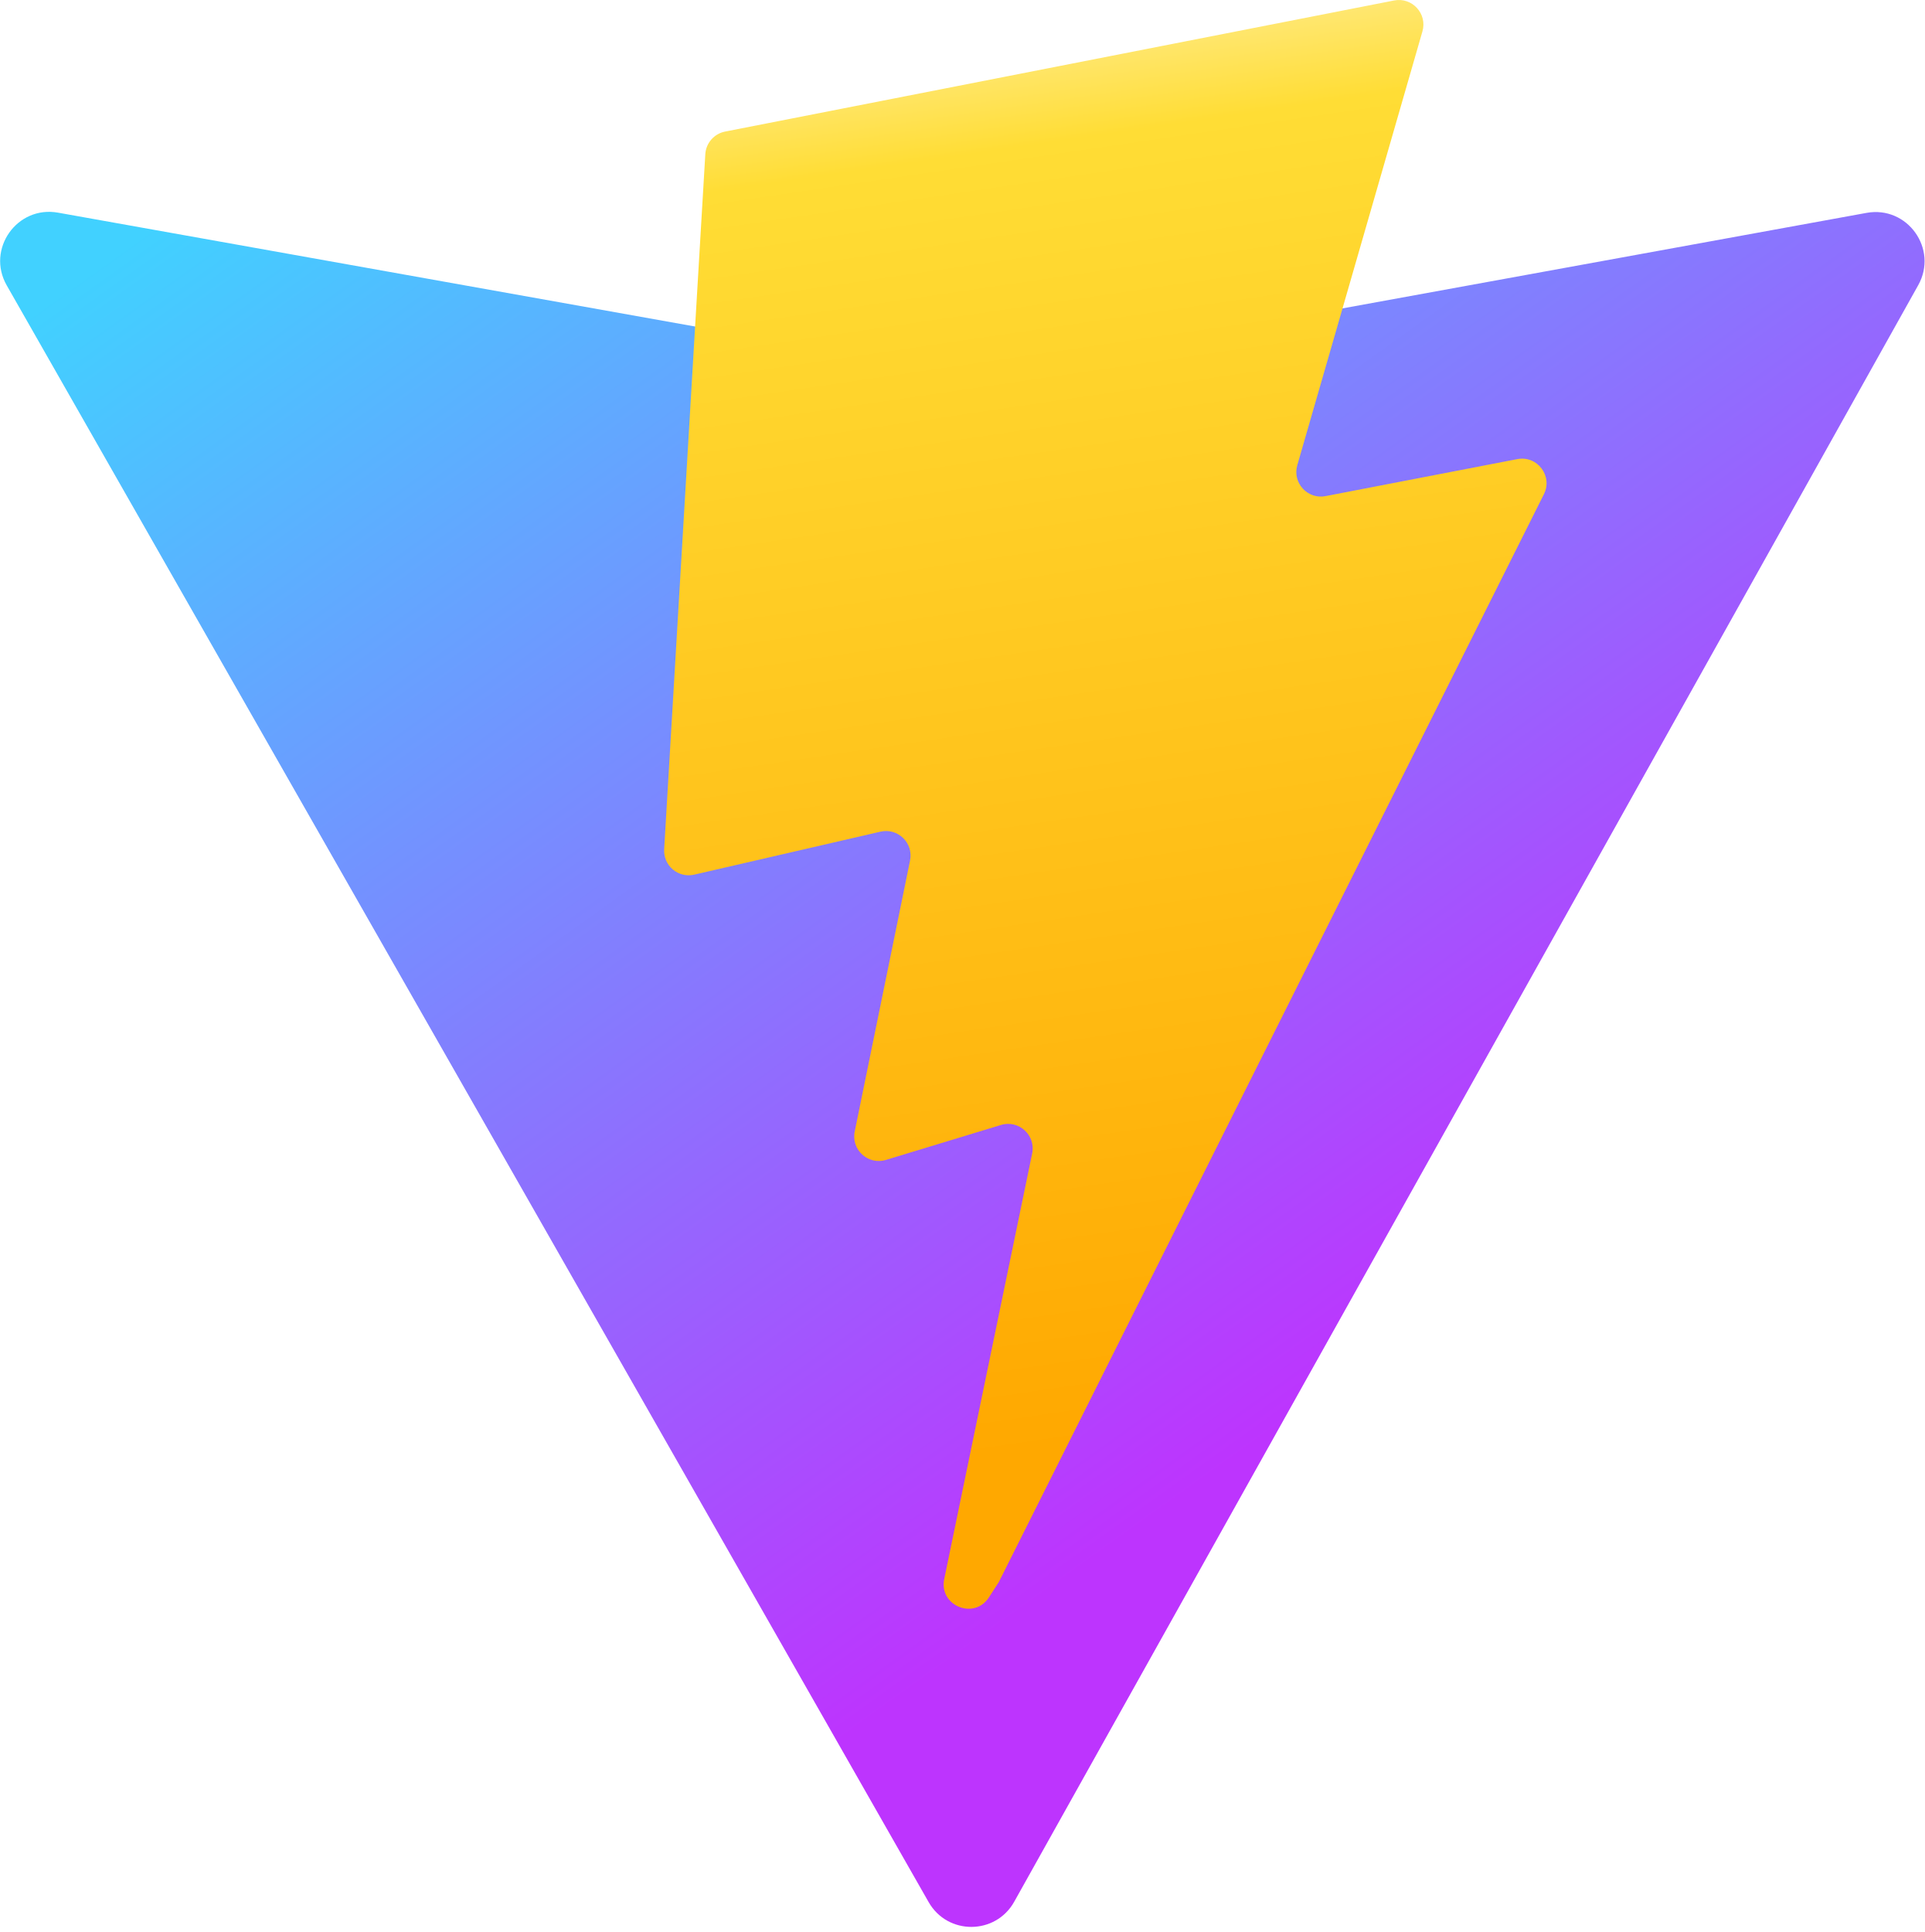
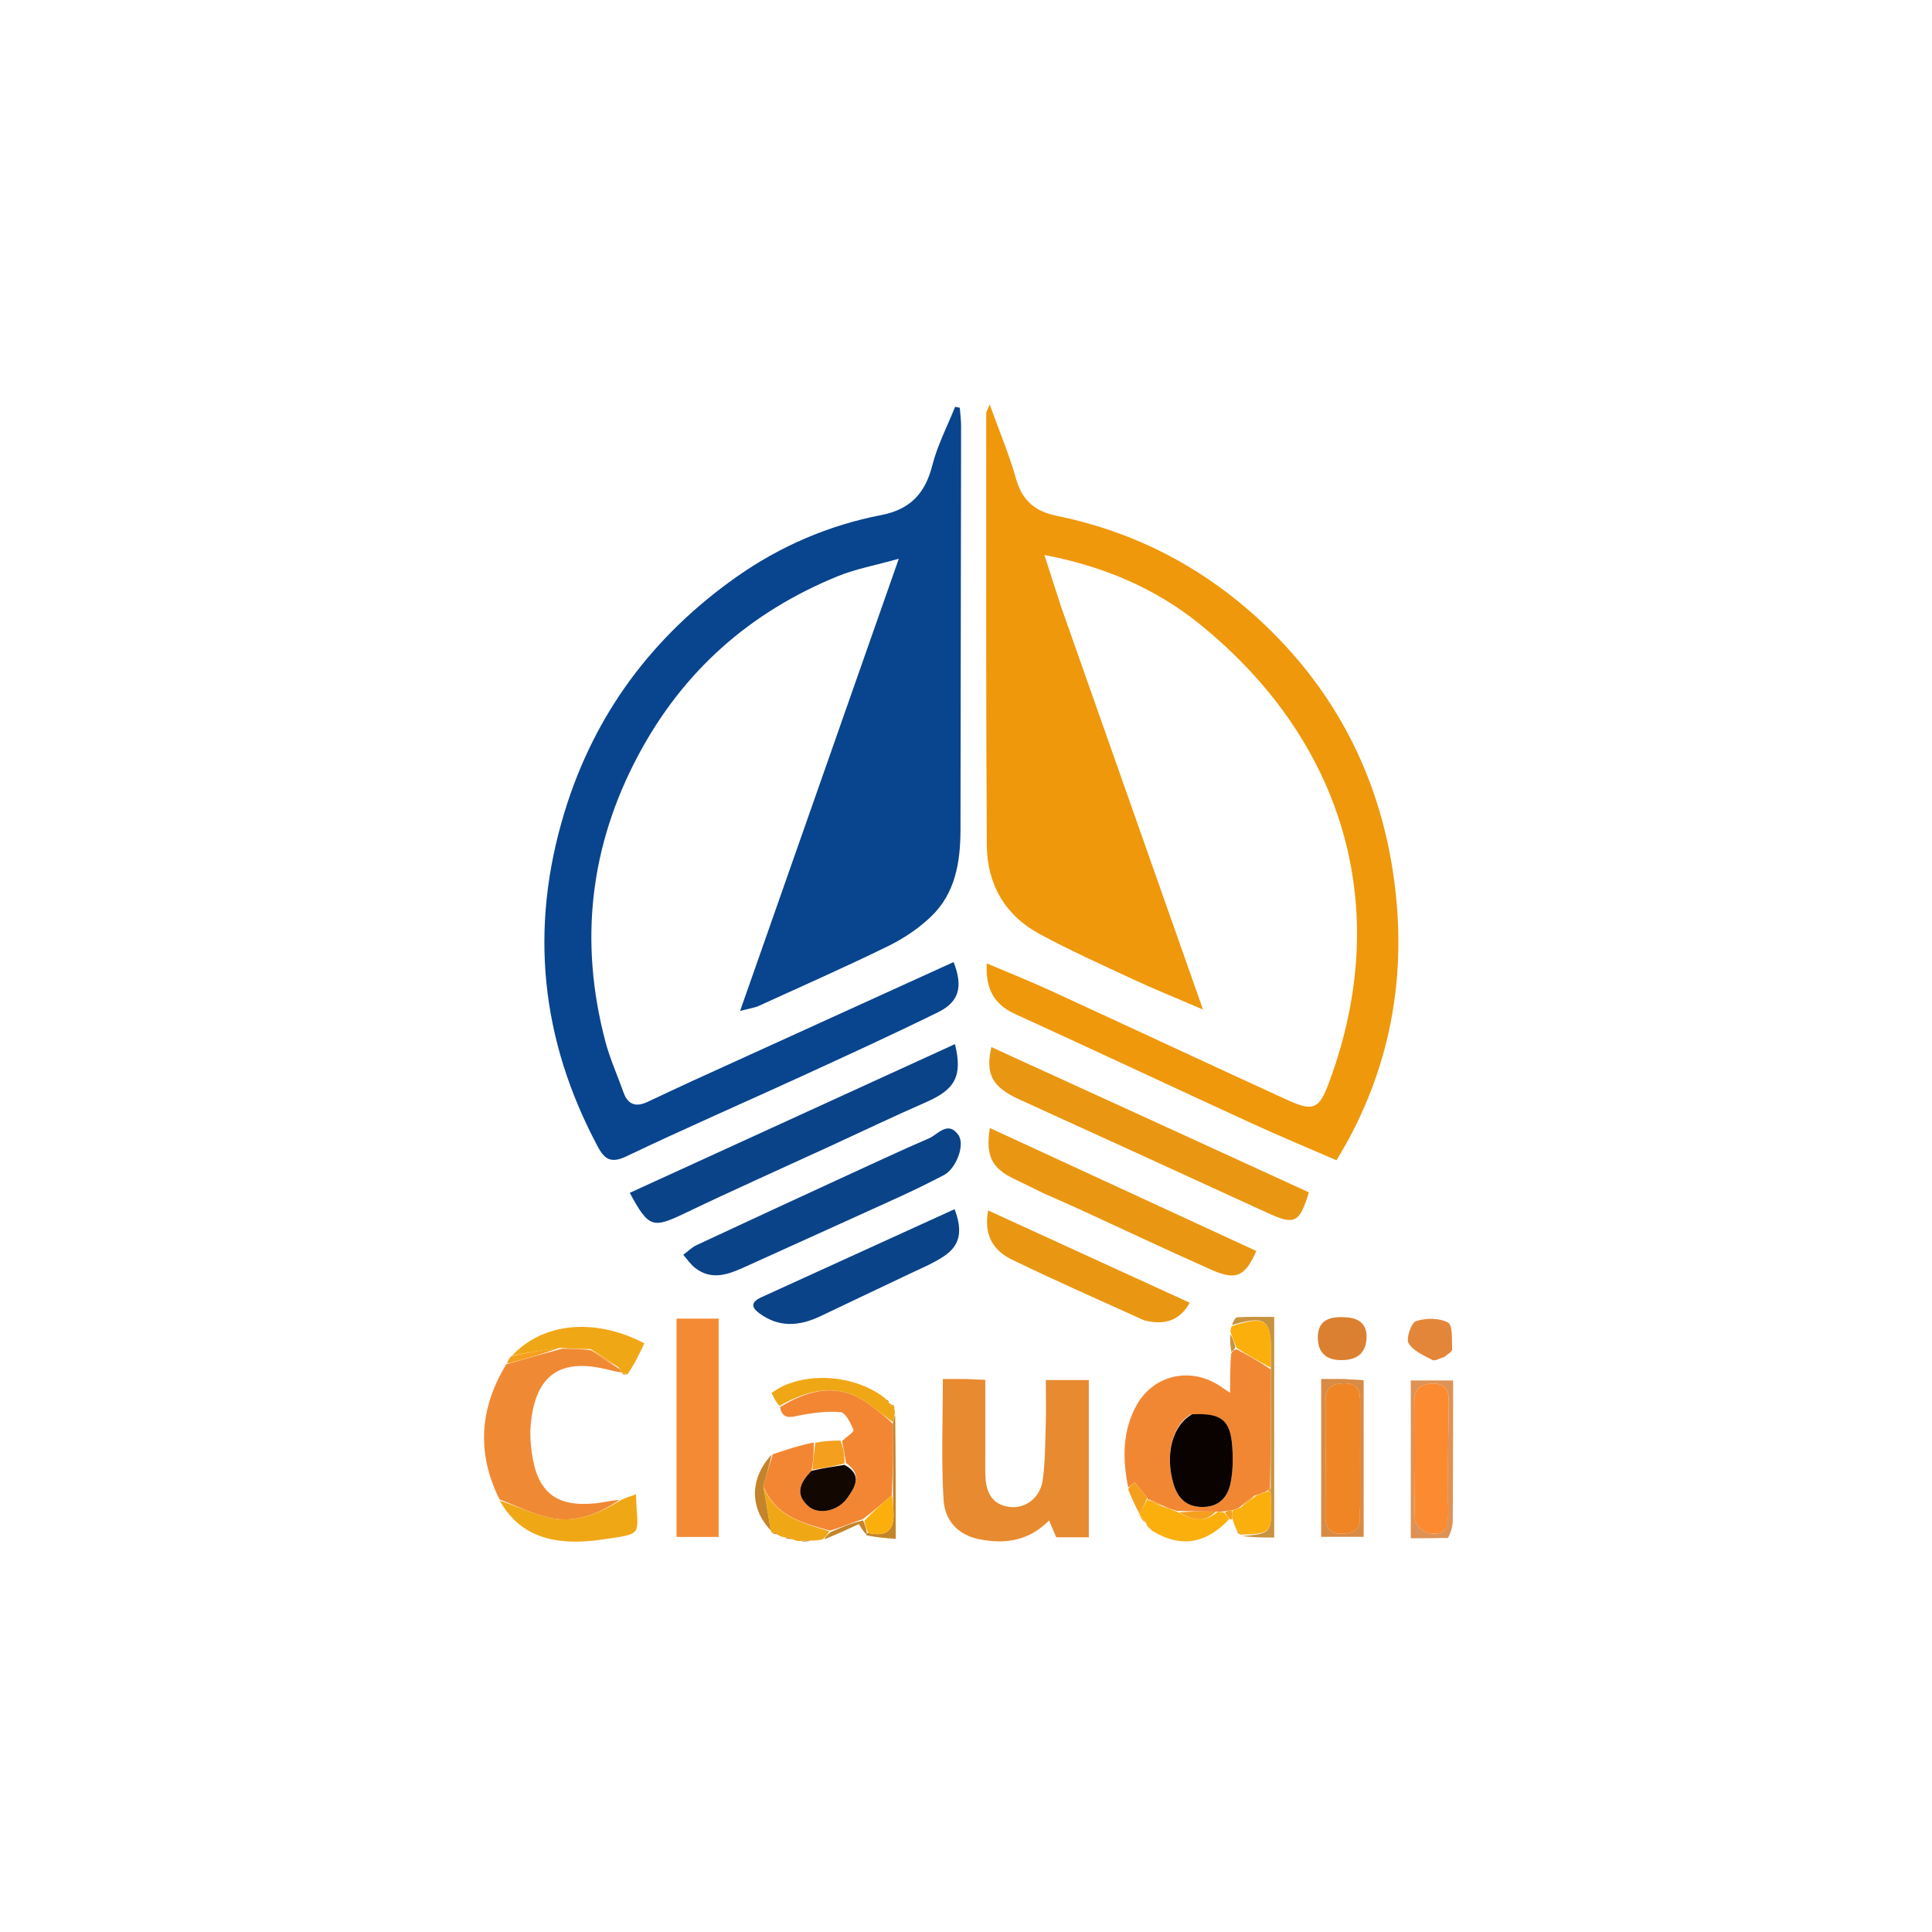
- <svg xmlns="http://www.w3.org/2000/svg" aria-hidden="true" role="img" class="iconify iconify--logos" width="31.88" height="32" preserveAspectRatio="xMidYMid meet" viewBox="0 0 256 257">
-   <defs>
-     <linearGradient id="IconifyId1813088fe1fbc01fb466" x1="-.828%" x2="57.636%" y1="7.652%" y2="78.411%">
-       <stop offset="0%" stop-color="#41D1FF" />
-       <stop offset="100%" stop-color="#BD34FE" />
-     </linearGradient>
-     <linearGradient id="IconifyId1813088fe1fbc01fb467" x1="43.376%" x2="50.316%" y1="2.242%" y2="89.03%">
-       <stop offset="0%" stop-color="#FFEA83" />
-       <stop offset="8.333%" stop-color="#FFDD35" />
-       <stop offset="100%" stop-color="#FFA800" />
-     </linearGradient>
-   </defs>
-   <path fill="url(#IconifyId1813088fe1fbc01fb466)" d="M255.153 37.938L134.897 252.976c-2.483 4.44-8.862 4.466-11.382.048L.875 37.958c-2.746-4.814 1.371-10.646 6.827-9.67l120.385 21.517a6.537 6.537 0 0 0 2.322-.004l117.867-21.483c5.438-.991 9.574 4.796 6.877 9.62Z" />
-   <path fill="url(#IconifyId1813088fe1fbc01fb467)" d="M185.432.063L96.44 17.501a3.268 3.268 0 0 0-2.634 3.014l-5.474 92.456a3.268 3.268 0 0 0 3.997 3.378l24.777-5.718c2.318-.535 4.413 1.507 3.936 3.838l-7.361 36.047c-.495 2.426 1.782 4.5 4.151 3.78l15.304-4.649c2.372-.72 4.652 1.36 4.15 3.788l-11.698 56.621c-.732 3.542 3.979 5.473 5.943 2.437l1.313-2.028l72.516-144.72c1.215-2.423-.88-5.186-3.54-4.672l-25.505 4.922c-2.396.462-4.435-1.77-3.759-4.114l16.646-57.705c.677-2.35-1.37-4.583-3.769-4.113Z" />
+ <svg xmlns="http://www.w3.org/2000/svg" version="1.1" id="Layer_1" x="0px" y="0px" width="100%" viewBox="0 0 500 500" enable-background="new 0 0 500 500" xml:space="preserve">
+   <path fill="#f7f7f7" opacity="0" stroke="none" d=" M329,501   C219.333,501 110.167,501 1,501   C1,334.333 1,167.667 1,1   C167.667,1 334.333,1 501,1   C501,167.667 501,334.333 501,501   C443.833,501 386.667,501 329,501  M230.645,363.533   C230.472,363.389 230.299,363.245 230.224,362.673   C229.856,362.433 229.488,362.193 228.959,361.302   C220.738,355.321 207.008,354.905 199.681,360.532   C200.242,361.658 200.819,362.817 201.688,364.605   C202.52,367.159 204.131,366.875 206.381,366.416   C210.032,365.671 213.856,365.142 217.526,365.461   C218.831,365.574 220.182,368.309 220.888,370.093   C221.078,370.573 218.978,371.959 217.092,372.71   C215.091,372.828 213.09,372.945 210.265,372.908   C206.844,374.06 203.422,375.213 199.398,376.571   C193.966,382.64 194.015,390.333 199.534,396.506   C199.534,396.506 199.641,396.512 199.876,396.893   C200.299,396.989 200.723,397.085 201.67,397.568   C202.092,397.662 202.514,397.756 203.39,398.181   C203.928,398.278 204.466,398.376 205.607,398.765   C206.05,398.786 206.493,398.808 207.701,399.042   C208.485,398.972 209.269,398.903 210.804,398.884   C211.526,398.704 212.249,398.524 213.684,398.408   C216.508,397.105 219.333,395.802 222.268,394.447   C222.75,395.212 223.335,396.142 224.201,397.739   C226.928,397.922 229.655,398.105 231.812,398.25   C231.812,387.051 231.812,376.49 231.641,365.13   C231.53,364.602 231.419,364.075 231.299,363.695   C231.299,363.695 231.305,363.673 230.645,363.533  M296.711,394.891   C297.134,395.276 297.557,395.661 298.326,396.702   C305.896,400.949 312.395,399.208 318.529,393.197   C318.529,393.197 318.922,393.28 319.075,393.866   C319.409,394.594 319.743,395.321 320.05,396.606   C320.338,396.816 320.627,397.026 320.901,397.164   C320.901,397.164 320.836,397.197 321.328,397.912   C324.085,397.912 326.842,397.912 329.766,397.912   C329.766,378.847 329.766,360.111 329.766,340.823   C326.395,340.823 323.272,340.704 320.173,340.924   C319.561,340.968 319.043,342.318 318.359,343.661   C318.403,344.061 318.447,344.461 318.244,345.695   C318.337,347.129 318.43,348.564 318.348,350.862   C318.348,353.959 318.348,357.056 318.348,360.449   C317.472,359.868 316.676,359.353 315.894,358.818   C308.267,353.608 298.522,355.705 294.097,363.761   C290.414,370.464 290.504,377.693 291.897,385.741   C292.906,387.854 293.914,389.967 294.979,392.026   C294.979,392.026 294.902,392.041 294.965,392.668   C295.527,393.254 296.089,393.84 296.658,394.317   C296.658,394.317 296.548,394.32 296.711,394.891  M161.039,355.677   C161.437,355.772 161.835,355.868 162.892,355.871   C164.191,353.111 165.49,350.352 166.761,347.65   C153.82,340.913 140.507,342.331 132.063,351.101   C131.678,351.695 131.293,352.289 130.308,353.231   C123.998,364.659 123.397,376.257 129.373,388.697   C134.562,397.647 143.402,400.254 155.914,398.43   C167.098,396.8 164.842,397.481 164.602,386.727   C163.282,387.169 162.137,387.553 160.142,387.944   C158.192,388.316 156.256,388.826 154.289,389.036   C143.984,390.136 139.061,386.296 137.635,375.996   C137.319,373.709 137.142,371.347 137.327,369.053   C138.398,355.803 145.004,351.186 157.816,354.58   C158.772,354.834 159.755,354.992 160.75,355.163   C160.75,355.163 160.723,355.134 161.039,355.677  M178.481,280.066   C174.86,281.76 171.232,283.439 167.621,285.152   C164.631,286.57 162.504,285.954 161.349,282.683   C159.796,278.289 157.845,274.004 156.662,269.515   C149.876,243.755 152.59,219.113 165.177,195.465   C176.786,173.654 194.103,158.391 216.802,149.127   C221.404,147.248 226.405,146.345 232.61,144.602   C218.641,184.403 205.256,222.538 191.533,261.637   C194.11,260.958 195.284,260.818 196.308,260.352   C207.52,255.244 218.794,250.259 229.858,244.846   C233.828,242.903 237.679,240.318 240.878,237.282   C247.245,231.24 248.556,223.14 248.571,214.761   C248.634,179.928 248.691,145.096 248.727,110.263   C248.729,108.689 248.512,107.115 248.397,105.54   C247.994,105.45 247.59,105.359 247.187,105.268   C245.178,110.3 242.618,115.191 241.294,120.397   C239.442,127.677 235.621,131.835 228.028,133.306   C214.475,135.931 201.872,141.362 190.619,149.295   C168.986,164.546 153.854,184.712 146.081,210.232   C136.918,240.319 139.923,269.114 154.727,296.788   C156.521,300.141 158.223,301.121 162.169,299.234   C177.19,292.055 192.466,285.415 207.6,278.471   C219.401,273.056 231.215,267.659 242.856,261.916   C248.26,259.25 249.273,255.284 246.786,248.983   C224.233,259.247 201.703,269.501 178.481,280.066  M274.52,156.832   C273.184,152.658 271.849,148.485 270.295,143.628   C285.631,146.554 298.964,152.252 310.294,161.373   C346.968,190.896 361.133,234.043 343.915,280.248   C341.376,287.062 339.853,287.732 333.156,284.669   C312.752,275.335 292.431,265.82 272.043,256.451   C266.712,254.001 261.253,251.828 255.375,249.324   C255.007,256.142 257.404,259.998 262.781,262.455   C283.194,271.78 303.506,281.325 323.899,290.693   C331.089,293.996 338.405,297.027 345.89,300.28   C347.119,298.148 348.152,296.46 349.087,294.719   C360.77,272.949 364.168,249.706 360.474,225.508   C356.664,200.549 345.548,179.027 327.238,161.626   C312.106,147.246 294.123,137.71 273.575,133.521   C267.833,132.35 264.555,129.581 262.952,123.904   C261.202,117.711 258.678,111.736 256.134,104.672   C255.459,106.289 255.24,106.568 255.241,106.848   C255.251,144.16 255.145,181.473 255.392,218.784   C255.458,228.761 260.048,236.856 268.989,241.683   C276.885,245.946 285.087,249.652 293.231,253.437   C298.736,255.996 304.374,258.268 311.328,261.259   C298.83,225.759 286.824,191.657 274.52,156.832  M249.56,356.889   C247.757,356.889 245.955,356.889 244.01,356.889   C244.01,367.624 243.57,377.93 244.195,388.171   C244.509,393.314 247.693,397.237 253.542,398.377   C260.362,399.706 266.357,398.682 271.488,393.501   C272.226,395.212 272.844,396.646 273.362,397.848   C276.353,397.848 278.956,397.848 281.777,397.848   C281.777,384.205 281.777,370.825 281.777,357.164   C278.095,357.164 274.678,357.164 270.662,357.164   C270.662,361.073 270.753,364.854 270.639,368.63   C270.495,373.439 270.509,378.288 269.856,383.038   C269.237,387.535 265.506,390.411 261.532,390.019   C256.796,389.551 255.195,386.31 255.026,382.041   C254.948,380.048 254.991,378.05 254.99,376.055   C254.987,369.793 254.989,363.53 254.989,357.111   C253.098,357.017 251.796,356.953 249.56,356.889  M215.078,296.52   C223.234,292.764 231.335,288.879 239.564,285.289   C247.151,281.98 249.171,278.574 247.149,270.211   C219.007,283.082 191.023,295.881 162.988,308.703   C167.882,317.812 168.92,317.968 177.256,313.974   C189.55,308.084 202.005,302.528 215.078,296.52  M275.108,279.491   C268.966,276.671 262.823,273.851 256.571,270.98   C254.94,278.118 256.845,281.366 263.879,284.572   C285.208,294.294 306.535,304.02 327.834,313.808   C335.052,317.125 336.265,316.649 338.736,308.579   C317.797,298.983 296.808,289.364 275.108,279.491  M217.42,305.006   C205.044,310.733 192.657,316.437 180.307,322.221   C179.032,322.819 177.979,323.894 176.823,324.747   C177.861,325.909 178.747,327.271 179.965,328.197   C184.212,331.424 188.445,329.849 192.661,327.934   C205.988,321.88 219.341,315.885 232.657,309.807   C236.588,308.013 240.468,306.099 244.298,304.1   C247.422,302.469 249.846,296.262 248.011,293.706   C245.299,289.927 242.736,293.611 240.37,294.625   C232.883,297.832 225.525,301.339 217.42,305.006  M270.454,308.985   C273.637,310.404 276.834,311.793 280.001,313.247   C291.159,318.37 302.257,323.626 313.477,328.609   C319.895,331.459 322.222,330.378 325.14,323.757   C302.194,313.167 279.244,302.575 256.165,291.923   C255.019,299.183 256.668,302.368 262.609,305.17   C265.013,306.303 267.379,307.516 270.454,308.985  M175.095,356.504   C175.095,370.259 175.095,384.014 175.095,397.765   C179.191,397.765 182.597,397.765 185.994,397.765   C185.994,378.702 185.994,359.99 185.994,341.254   C182.218,341.254 178.826,341.254 175.094,341.254   C175.094,346.242 175.094,350.874 175.095,356.504  M196.702,335.882   C194.121,337.071 194.585,338.445 196.487,339.857   C201.64,343.684 206.971,343.206 212.444,340.574   C220.074,336.904 227.749,333.328 235.386,329.672   C238.373,328.243 241.484,326.971 244.228,325.157   C248.441,322.372 249.234,318.676 247.044,312.932   C230.449,320.498 213.886,328.049 196.702,335.882  M296.497,341.808   C301.307,342.992 305.181,341.913 307.915,337.155   C290.462,329.165 273.277,321.298 255.735,313.267   C254.498,319.957 257.324,323.775 261.904,325.998   C273.083,331.424 284.464,336.432 296.497,341.808  M347.424,340.879   C343.477,340.673 340.911,342.085 341.057,346.48   C341.178,350.119 343.271,351.9 346.779,351.993   C350.281,352.085 353.147,350.912 353.604,346.997   C354.048,343.201 352.278,340.972 347.424,340.879  M374.19,350.965   C374.761,350.383 375.845,349.775 375.816,349.225   C375.691,346.799 376.019,342.986 374.745,342.285   C372.511,341.055 369.008,341.07 366.474,341.9   C365.236,342.305 363.833,346.38 364.546,347.619   C365.693,349.612 368.457,350.77 370.703,351.973   C371.334,352.31 372.541,351.569 374.19,350.965  M375.229,397.936   C375.488,396.522 375.959,395.111 375.971,393.696   C376.055,383.577 376.045,373.457 376.063,363.338   C376.067,361.262 376.064,359.186 376.064,357.263   C371.868,357.263 368.473,357.263 365.106,357.263   C365.106,371.007 365.106,384.366 365.106,398.096   C368.378,398.096 371.332,398.096 375.229,397.936  M347.469,356.878   C345.688,356.878 343.907,356.878 341.917,356.878   C341.917,370.849 341.917,384.223 341.917,397.731   C345.78,397.731 349.303,397.731 352.916,397.731   C352.916,384.073 352.916,370.808 352.916,357.206   C351.303,357.09 349.866,356.987 347.469,356.878  z" />
+   <path fill="#09448E" opacity="1" stroke="none" d=" M178.827,279.911   C201.703,269.501 224.233,259.247 246.786,248.983   C249.273,255.284 248.26,259.25 242.856,261.916   C231.215,267.659 219.401,273.056 207.6,278.471   C192.466,285.415 177.19,292.055 162.169,299.234   C158.223,301.121 156.521,300.141 154.727,296.788   C139.923,269.114 136.918,240.319 146.081,210.232   C153.854,184.712 168.986,164.546 190.619,149.295   C201.872,141.362 214.475,135.931 228.028,133.306   C235.621,131.835 239.442,127.677 241.294,120.397   C242.618,115.191 245.178,110.3 247.187,105.268   C247.59,105.359 247.994,105.45 248.397,105.54   C248.512,107.115 248.729,108.689 248.727,110.263   C248.691,145.096 248.634,179.928 248.571,214.761   C248.556,223.14 247.245,231.24 240.878,237.282   C237.679,240.318 233.828,242.903 229.858,244.846   C218.794,250.259 207.52,255.244 196.308,260.352   C195.284,260.818 194.11,260.958 191.533,261.637   C205.256,222.538 218.641,184.403 232.61,144.602   C226.405,146.345 221.404,147.248 216.802,149.127   C194.103,158.391 176.786,173.654 165.177,195.465   C152.59,219.113 149.876,243.755 156.662,269.515   C157.845,274.004 159.796,278.289 161.349,282.683   C162.504,285.954 164.631,286.57 167.621,285.152   C171.232,283.439 174.86,281.76 178.827,279.911  z" />
+   <path fill="#EF980B" opacity="1" stroke="none" d=" M274.669,157.194   C286.824,191.657 298.83,225.759 311.328,261.259   C304.374,258.268 298.736,255.996 293.231,253.437   C285.087,249.652 276.885,245.946 268.989,241.683   C260.048,236.856 255.458,228.761 255.392,218.784   C255.145,181.473 255.251,144.16 255.241,106.848   C255.24,106.568 255.459,106.289 256.134,104.672   C258.678,111.736 261.202,117.711 262.952,123.904   C264.555,129.581 267.833,132.35 273.575,133.521   C294.123,137.71 312.106,147.246 327.238,161.626   C345.548,179.027 356.664,200.549 360.474,225.508   C364.168,249.706 360.77,272.949 349.087,294.719   C348.152,296.46 347.119,298.148 345.89,300.28   C338.405,297.027 331.089,293.996 323.899,290.693   C303.506,281.325 283.194,271.78 262.781,262.455   C257.404,259.998 255.007,256.142 255.375,249.324   C261.253,251.828 266.712,254.001 272.043,256.451   C292.431,265.82 312.752,275.335 333.156,284.669   C339.853,287.732 341.376,287.062 343.915,280.248   C361.133,234.043 346.968,190.896 310.294,161.373   C298.964,152.252 285.631,146.554 270.295,143.628   C271.849,148.485 273.184,152.658 274.669,157.194  z" />
+   <path fill="#E88A2F" opacity="1" stroke="none" d=" M250.027,356.889   C251.796,356.953 253.098,357.017 254.989,357.111   C254.989,363.53 254.987,369.793 254.99,376.055   C254.991,378.05 254.948,380.048 255.026,382.041   C255.195,386.31 256.796,389.551 261.532,390.019   C265.506,390.411 269.237,387.535 269.856,383.038   C270.509,378.288 270.495,373.439 270.639,368.63   C270.753,364.854 270.662,361.073 270.662,357.164   C274.678,357.164 278.095,357.164 281.777,357.164   C281.777,370.825 281.777,384.205 281.777,397.848   C278.956,397.848 276.353,397.848 273.362,397.848   C272.844,396.646 272.226,395.212 271.488,393.501   C266.357,398.682 260.362,399.706 253.542,398.377   C247.693,397.237 244.509,393.314 244.195,388.171   C243.57,377.93 244.01,367.624 244.01,356.889   C245.955,356.889 247.757,356.889 250.027,356.889  z" />
+   <path fill="#0B4389" opacity="1" stroke="none" d=" M214.735,296.675   C202.005,302.528 189.55,308.084 177.256,313.974   C168.92,317.968 167.882,317.812 162.988,308.703   C191.023,295.881 219.007,283.082 247.149,270.211   C249.171,278.574 247.151,281.98 239.564,285.289   C231.335,288.879 223.234,292.764 214.735,296.675  z" />
+   <path fill="#F28733" opacity="1" stroke="none" d=" M291.983,384.987   C290.504,377.693 290.414,370.464 294.097,363.761   C298.522,355.705 308.267,353.608 315.894,358.818   C316.676,359.353 317.472,359.868 318.348,360.449   C318.348,357.056 318.348,353.959 318.6,350.325   C319.143,349.537 319.433,349.286 320.035,349.192   C323.18,350.88 326.013,352.411 328.882,354.414   C328.898,364.947 328.878,375.007 328.693,385.186   C328.31,385.474 328.112,385.663 327.646,386.002   C326.585,386.45 325.809,386.766 324.664,387.072   C323.188,388.021 322.082,388.979 320.756,390.116   C320.021,390.518 319.505,390.742 318.797,390.871   C318.048,390.899 317.493,391.022 316.632,391.163   C315.918,391.202 315.51,391.224 314.641,391.199   C311.109,391.134 308.038,391.117 304.633,391.025   C303.21,390.613 302.121,390.277 300.883,389.637   C299.508,388.883 298.28,388.432 297.042,387.971   C297.032,387.96 297.011,387.939 296.903,387.64   C295.735,386.088 294.675,384.836 293.615,383.583   C293.071,384.051 292.527,384.519 291.983,384.987  M308.112,366.094   C303.348,368.868 301.488,376.534 303.673,383.923   C304.791,387.703 306.961,389.968 311.114,390.004   C315.345,390.04 317.698,387.576 318.461,383.87   C319.088,380.823 319.133,377.573 318.913,374.45   C318.424,367.483 316.124,365.655 308.112,366.094  z" />
+   <path fill="#E99712" opacity="1" stroke="none" d=" M275.463,279.618   C296.808,289.364 317.797,298.983 338.736,308.579   C336.265,316.649 335.052,317.125 327.834,313.808   C306.535,304.02 285.208,294.294 263.879,284.572   C256.845,281.366 254.94,278.118 256.571,270.98   C262.823,273.851 268.966,276.671 275.463,279.618  z" />
+   <path fill="#0B4389" opacity="1" stroke="none" d=" M217.768,304.868   C225.525,301.339 232.883,297.832 240.37,294.625   C242.736,293.611 245.299,289.927 248.011,293.706   C249.846,296.262 247.422,302.469 244.298,304.1   C240.468,306.099 236.588,308.013 232.657,309.807   C219.341,315.885 205.988,321.88 192.661,327.934   C188.445,329.849 184.212,331.424 179.965,328.197   C178.747,327.271 177.861,325.909 176.823,324.747   C177.979,323.894 179.032,322.819 180.307,322.221   C192.657,316.437 205.044,310.733 217.768,304.868  z" />
+   <path fill="#E99712" opacity="1" stroke="none" d=" M270.108,308.839   C267.379,307.516 265.013,306.303 262.609,305.17   C256.668,302.368 255.019,299.183 256.165,291.923   C279.244,302.575 302.194,313.167 325.14,323.757   C322.222,330.378 319.895,331.459 313.477,328.609   C302.257,323.626 291.159,318.37 280.001,313.247   C276.834,311.793 273.637,310.404 270.108,308.839  z" />
+   <path fill="#F08933" opacity="1" stroke="none" d=" M129.275,388.047   C123.397,376.257 123.998,364.659 131.016,353.08   C136.158,351.636 140.593,350.343 145.462,349.044   C148.213,349.078 150.528,349.119 152.999,349.451   C155.435,351.163 157.716,352.584 160.155,354.179   C160.513,354.602 160.651,354.883 160.725,355.194   C159.755,354.992 158.772,354.834 157.816,354.58   C145.004,351.186 138.398,355.803 137.327,369.053   C137.142,371.347 137.319,373.709 137.635,375.996   C139.061,386.296 143.984,390.136 154.289,389.036   C156.256,388.826 158.192,388.316 160.317,388.185   C154.846,391.89 148.772,394.242 142.142,392.77   C137.722,391.788 133.555,389.661 129.275,388.047  z" />
+   <path fill="#F38632" opacity="1" stroke="none" d=" M200.001,376.365   C203.422,375.213 206.844,374.06 210.575,373.315   C210.668,375.933 210.453,378.143 210.038,380.635   C206.982,383.704 205.695,386.734 209.217,389.82   C211.852,392.128 216.873,391.118 219.31,387.644   C221.24,384.892 223.35,381.69 218.953,378.613   C218.616,376.456 218.272,374.692 217.929,372.929   C218.978,371.959 221.078,370.573 220.888,370.093   C220.182,368.309 218.831,365.574 217.526,365.461   C213.856,365.142 210.032,365.671 206.381,366.416   C204.131,366.875 202.52,367.159 201.858,364.174   C209.716,359.315 217.423,357.765 225.173,363.597   C227.143,365.078 229.098,366.578 231.093,368.487   C231.12,374.878 231.113,380.851 230.794,386.985   C228.207,389.169 225.932,391.192 223.294,393.138   C220.317,394.172 217.704,395.283 214.793,396.136   C207.66,394.124 200.757,392.474 197.557,384.647   C198.313,381.673 199.157,379.019 200.001,376.365  z" />
+   <path fill="#F58A35" opacity="1" stroke="none" d=" M175.095,356.005   C175.094,350.874 175.094,346.242 175.094,341.254   C178.826,341.254 182.218,341.254 185.994,341.254   C185.994,359.99 185.994,378.702 185.994,397.765   C182.597,397.765 179.191,397.765 175.095,397.765   C175.095,384.014 175.095,370.259 175.095,356.005  z" />
+   <path fill="#0B4389" opacity="1" stroke="none" d=" M197.012,335.741   C213.886,328.049 230.449,320.498 247.044,312.932   C249.234,318.676 248.441,322.372 244.228,325.157   C241.484,326.971 238.373,328.243 235.386,329.672   C227.749,333.328 220.074,336.904 212.444,340.574   C206.971,343.206 201.64,343.684 196.487,339.857   C194.585,338.445 194.121,337.071 197.012,335.741  z" />
+   <path fill="#E99712" opacity="1" stroke="none" d=" M296.13,341.708   C284.464,336.432 273.083,331.424 261.904,325.998   C257.324,323.775 254.498,319.957 255.735,313.267   C273.277,321.298 290.462,329.165 307.915,337.155   C305.181,341.913 301.307,342.992 296.13,341.708  z" />
+   <path fill="#F0A716" opacity="1" stroke="none" d=" M129.324,388.372   C133.555,389.661 137.722,391.788 142.142,392.77   C148.772,394.242 154.846,391.89 160.742,388.181   C162.137,387.553 163.282,387.169 164.602,386.727   C164.842,397.481 167.098,396.8 155.914,398.43   C143.402,400.254 134.562,397.647 129.324,388.372  z" />
+   <path fill="#F0A716" opacity="1" stroke="none" d=" M160.738,355.178   C160.651,354.883 160.513,354.602 160.063,353.847   C157.491,351.947 155.167,350.554 152.843,349.16   C150.528,349.119 148.213,349.078 145.141,348.835   C140.435,349.364 136.485,350.095 132.536,350.826   C140.507,342.331 153.82,340.913 166.761,347.65   C165.49,350.352 164.191,353.111 162.335,355.733   C161.426,355.441 161.074,355.288 160.723,355.134   C160.723,355.134 160.75,355.163 160.738,355.178  z" />
+   <path fill="#F0A716" opacity="1" stroke="none" d=" M231.06,368.069   C229.098,366.578 227.143,365.078 225.173,363.597   C217.423,357.765 209.716,359.315 201.712,363.86   C200.819,362.817 200.242,361.658 199.681,360.532   C207.008,354.905 220.738,355.321 229.043,361.842   C229.461,362.622 229.793,362.861 230.126,363.101   C230.299,363.245 230.472,363.389 230.941,363.643   C231.238,363.752 231.308,363.547 231.308,363.547   C231.419,364.075 231.53,364.602 231.587,365.779   C231.376,366.976 231.218,367.523 231.06,368.069  z" />
+   <path fill="#DB8030" opacity="1" stroke="none" d=" M347.84,340.897   C352.278,340.972 354.048,343.201 353.604,346.997   C353.147,350.912 350.281,352.085 346.779,351.993   C343.271,351.9 341.178,350.119 341.057,346.48   C340.911,342.085 343.477,340.673 347.84,340.897  z" />
+   <path fill="#FBAF0C" opacity="1" stroke="none" d=" M301.031,389.94   C302.121,390.277 303.21,390.613 304.822,391.341   C308.695,393.509 311.984,394.096 315.102,391.246   C315.51,391.224 315.918,391.202 316.73,391.44   C317.465,392.188 317.796,392.676 318.126,393.164   C312.395,399.208 305.896,400.949 298.073,396.089   C297.396,395.091 296.972,394.706 296.548,394.32   C296.548,394.32 296.658,394.317 296.601,394.064   C295.997,393.221 295.449,392.631 294.902,392.041   C294.902,392.041 294.979,392.026 294.929,391.726   C295.59,390.264 296.3,389.101 297.011,387.939   C297.011,387.939 297.032,387.96 297.227,388.249   C298.625,389.005 299.828,389.472 301.031,389.94  z" />
+   <path fill="#E4863A" opacity="1" stroke="none" d=" M373.837,351.144   C372.541,351.569 371.334,352.31 370.703,351.973   C368.457,350.77 365.693,349.612 364.546,347.619   C363.833,346.38 365.236,342.305 366.474,341.9   C369.008,341.07 372.511,341.055 374.745,342.285   C376.019,342.986 375.691,346.799 375.816,349.225   C375.845,349.775 374.761,350.383 373.837,351.144  z" />
+   <path fill="#DF9256" opacity="1" stroke="none" d=" M374.758,398.016   C371.332,398.096 368.378,398.096 365.106,398.096   C365.106,384.366 365.106,371.007 365.106,357.263   C368.473,357.263 371.868,357.263 376.064,357.263   C376.064,359.186 376.067,361.262 376.063,363.338   C376.045,373.457 376.055,383.577 375.971,393.696   C375.959,395.111 375.488,396.522 374.758,398.016  M374.64,387.263   C374.736,379.14 374.812,371.017 374.939,362.895   C374.984,360.002 374.158,357.989 370.784,358.075   C367.858,358.151 366.019,359.358 366.018,362.529   C366.015,372.816 365.899,383.107 366.19,393.387   C366.224,394.599 368.391,396.567 369.78,396.774   C374.368,397.458 375.181,395.843 374.64,387.263  z" />
+   <path fill="#D88B45" opacity="1" stroke="none" d=" M347.949,356.881   C349.866,356.987 351.303,357.09 352.916,357.206   C352.916,370.808 352.916,384.073 352.916,397.731   C349.303,397.731 345.78,397.731 341.917,397.731   C341.917,384.223 341.917,370.849 341.917,356.878   C343.907,356.878 345.688,356.878 347.949,356.881  M352.008,389.329   C352.005,380.531 351.969,371.733 352.017,362.936   C352.033,360.128 351.548,358.052 348.041,358.002   C344.771,357.954 343.022,359.14 343.033,362.584   C343.064,372.543 343.058,382.502 343.025,392.461   C343.011,396.83 345.803,397.363 349.085,396.741   C352.879,396.021 351.717,392.749 352.008,389.329  z" />
+   <path fill="#FBAF0C" opacity="1" stroke="none" d=" M328.847,353.941   C326.013,352.411 323.18,350.88 320.048,348.857   C319.33,347.197 318.91,346.029 318.49,344.862   C318.447,344.461 318.403,344.061 318.776,343.223   C327.471,340.351 328.955,341.438 328.945,349.947   C328.943,351.278 328.881,352.61 328.847,353.941  z" />
+   <path fill="#F0A716" opacity="1" stroke="none" d=" M197.645,384.969   C200.757,392.474 207.66,394.124 214.601,396.28   C214.128,397.236 213.55,397.79 212.971,398.344   C212.249,398.524 211.526,398.704 210.19,398.708   C208.696,398.631 207.816,398.731 206.936,398.83   C206.493,398.808 206.05,398.786 205.237,398.421   C204.223,398.001 203.579,397.926 202.936,397.85   C202.514,397.756 202.092,397.662 201.274,397.199   C200.465,396.725 200.053,396.619 199.641,396.512   C199.641,396.512 199.534,396.506 199.462,396.096   C198.808,392.114 198.227,388.541 197.645,384.969  z" />
+   <path fill="#C8933F" opacity="1" stroke="none" d=" M328.882,354.414   C328.881,352.61 328.943,351.278 328.945,349.947   C328.955,341.438 327.471,340.351 318.837,342.925   C319.043,342.318 319.561,340.968 320.173,340.924   C323.272,340.704 326.395,340.823 329.766,340.823   C329.766,360.111 329.766,378.847 329.766,397.912   C326.842,397.912 324.085,397.912 321.527,397.512   C328.816,396.934 329.051,396.693 328.969,389.47   C328.956,388.326 328.852,387.183 328.821,385.798   C328.853,385.556 328.859,385.068 328.859,385.068   C328.878,375.007 328.898,364.947 328.882,354.414  z" />
+   <path fill="#FBAF0C" opacity="1" stroke="none" d=" M328.79,386.039   C328.852,387.183 328.956,388.326 328.969,389.47   C329.051,396.693 328.816,396.934 321.281,397.155   C320.836,397.197 320.901,397.164 320.815,396.971   C320.54,396.509 320.323,396.266 320.077,396.048   C319.743,395.321 319.409,394.594 319.018,393.187   C318.971,391.994 318.98,391.48 318.99,390.966   C319.505,390.742 320.021,390.518 321.106,390.108   C322.796,388.974 323.915,388.028 325.034,387.082   C325.809,386.766 326.585,386.45 327.86,386.052   C328.359,385.969 328.79,386.039 328.79,386.039  z" />
+   <path fill="#C3842A" opacity="1" stroke="none" d=" M231.093,368.487   C231.218,367.523 231.376,366.976 231.673,366.18   C231.812,376.49 231.812,387.051 231.812,398.25   C229.655,398.105 226.928,397.922 224.169,397.301   C224.137,396.862 224.352,396.653 224.746,396.754   C229.839,397.887 231.504,395.642 231.232,391.251   C231.14,389.778 231.145,388.299 231.106,386.823   C231.113,380.851 231.12,374.878 231.093,368.487  z" />
+   <path fill="#F59F1F" opacity="1" stroke="none" d=" M217.511,372.82   C218.272,374.692 218.616,376.456 218.561,378.713   C215.52,379.589 212.879,379.971 210.237,380.353   C210.453,378.143 210.668,375.933 210.986,373.392   C213.09,372.945 215.091,372.828 217.511,372.82  z" />
+   <path fill="#C3842A" opacity="1" stroke="none" d=" M197.557,384.647   C198.227,388.541 198.808,392.114 199.458,396.042   C194.015,390.333 193.966,382.64 199.7,376.468   C199.157,379.019 198.313,381.673 197.557,384.647  z" />
+   <path fill="#F59F1F" opacity="1" stroke="none" d=" M132.3,350.963   C136.485,350.095 140.435,349.364 144.706,348.841   C140.593,350.343 136.158,351.636 131.316,352.907   C131.293,352.289 131.678,351.695 132.3,350.963  z" />
+   <path fill="#C3842A" opacity="1" stroke="none" d=" M213.327,398.376   C213.55,397.79 214.128,397.236 214.899,396.538   C217.704,395.283 220.317,394.172 223.36,393.479   C223.977,394.816 224.165,395.735 224.352,396.653   C224.352,396.653 224.137,396.862 224.029,396.967   C223.335,396.142 222.75,395.212 222.268,394.447   C219.333,395.802 216.508,397.105 213.327,398.376  z" />
+   <path fill="#F59F1F" opacity="1" stroke="none" d=" M296.903,387.64   C296.3,389.101 295.59,390.264 294.901,391.753   C293.914,389.967 292.906,387.854 291.94,385.364   C292.527,384.519 293.071,384.051 293.615,383.583   C294.675,384.836 295.735,386.088 296.903,387.64  z" />
+   <path fill="#C8933F" opacity="1" stroke="none" d=" M318.367,345.278   C318.91,346.029 319.33,347.197 319.737,348.699   C319.433,349.286 319.143,349.537 318.688,349.893   C318.43,348.564 318.337,347.129 318.367,345.278  z" />
+   <path fill="#F59F1F" opacity="1" stroke="none" d=" M318.797,390.871   C318.98,391.48 318.971,391.994 318.942,392.894   C318.922,393.28 318.529,393.197 318.328,393.181   C317.796,392.676 317.465,392.188 317.036,391.423   C317.493,391.022 318.048,390.899 318.797,390.871  z" />
+   <path fill="#C3842A" opacity="1" stroke="none" d=" M203.163,398.016   C203.579,397.926 204.223,398.001 204.935,398.275   C204.466,398.376 203.928,398.278 203.163,398.016  z" />
+   <path fill="#C3842A" opacity="1" stroke="none" d=" M207.319,398.936   C207.816,398.731 208.696,398.631 209.815,398.682   C209.269,398.903 208.485,398.972 207.319,398.936  z" />
+   <path fill="#F59F1F" opacity="1" stroke="none" d=" M294.934,392.354   C295.449,392.631 295.997,393.221 296.598,394.119   C296.089,393.84 295.527,393.254 294.934,392.354  z" />
+   <path fill="#F59F1F" opacity="1" stroke="none" d=" M296.63,394.605   C296.972,394.706 297.396,395.091 297.9,395.761   C297.557,395.661 297.134,395.276 296.63,394.605  z" />
+   <path fill="#C3842A" opacity="1" stroke="none" d=" M199.759,396.703   C200.053,396.619 200.465,396.725 201.012,397.006   C200.723,397.085 200.299,396.989 199.759,396.703  z" />
+   <path fill="#C3842A" opacity="1" stroke="none" d=" M230.175,362.887   C229.793,362.861 229.461,362.622 229.124,362.167   C229.488,362.193 229.856,362.433 230.175,362.887  z" />
+   <path fill="#C3842A" opacity="1" stroke="none" d=" M231.304,363.621   C231.308,363.547 231.238,363.752 231.272,363.712   C231.305,363.673 231.299,363.695 231.304,363.621  z" />
+   <path fill="#C8933F" opacity="1" stroke="none" d=" M320.063,396.327   C320.323,396.266 320.54,396.509 320.822,397.007   C320.627,397.026 320.338,396.816 320.063,396.327  z" />
+   <path fill="#F08933" opacity="1" stroke="none" d=" M160.881,355.406   C161.074,355.288 161.426,355.441 162.005,355.779   C161.835,355.868 161.437,355.772 160.881,355.406  z" />
+   <path fill="#090200" opacity="1" stroke="none" d=" M308.519,366.011   C316.124,365.655 318.424,367.483 318.913,374.45   C319.133,377.573 319.088,380.823 318.461,383.87   C317.698,387.576 315.345,390.04 311.114,390.004   C306.961,389.968 304.791,387.703 303.673,383.923   C301.488,376.534 303.348,368.868 308.519,366.011  z" />
+   <path fill="#F59F1F" opacity="1" stroke="none" d=" M314.641,391.199   C311.984,394.096 308.695,393.509 305.156,391.417   C308.038,391.117 311.109,391.134 314.641,391.199  z" />
+   <path fill="#F59F1F" opacity="1" stroke="none" d=" M324.664,387.072   C323.915,388.028 322.796,388.974 321.326,389.929   C322.082,388.979 323.188,388.021 324.664,387.072  z" />
+   <path fill="#F59F1F" opacity="1" stroke="none" d=" M300.883,389.637   C299.828,389.472 298.625,389.005 297.237,388.259   C298.28,388.432 299.508,388.883 300.883,389.637  z" />
+   <path fill="#F59F1F" opacity="1" stroke="none" d=" M328.821,385.798   C328.79,386.039 328.359,385.969 328.146,385.92   C328.112,385.663 328.31,385.474 328.693,385.186   C328.859,385.068 328.853,385.556 328.821,385.798  z" />
+   <path fill="#F59F1F" opacity="1" stroke="none" d=" M152.999,349.451   C155.167,350.554 157.491,351.947 159.905,353.673   C157.716,352.584 155.435,351.163 152.999,349.451  z" />
+   <path fill="#130702" opacity="1" stroke="none" d=" M210.038,380.635   C212.879,379.971 215.52,379.589 218.554,379.106   C223.35,381.69 221.24,384.892 219.31,387.644   C216.873,391.118 211.852,392.128 209.217,389.82   C205.695,386.734 206.982,383.704 210.038,380.635  z" />
+   <path fill="#FBAF0C" opacity="1" stroke="none" d=" M224.746,396.754   C224.165,395.735 223.977,394.816 223.724,393.557   C225.932,391.192 228.207,389.169 230.794,386.985   C231.145,388.299 231.14,389.778 231.232,391.251   C231.504,395.642 229.839,397.887 224.746,396.754  z" />
+   <path fill="#FB8A30" opacity="1" stroke="none" d=" M374.701,387.688   C375.181,395.843 374.368,397.458 369.78,396.774   C368.391,396.567 366.224,394.599 366.19,393.387   C365.899,383.107 366.015,372.816 366.018,362.529   C366.019,359.358 367.858,358.151 370.784,358.075   C374.158,357.989 374.984,360.002 374.939,362.895   C374.812,371.017 374.736,379.14 374.701,387.688  z" />
+   <path fill="#F08525" opacity="1" stroke="none" d=" M352.005,389.8   C351.717,392.749 352.879,396.021 349.085,396.741   C345.803,397.363 343.011,396.83 343.025,392.461   C343.058,382.502 343.064,372.543 343.033,362.584   C343.022,359.14 344.771,357.954 348.041,358.002   C351.548,358.052 352.033,360.128 352.017,362.936   C351.969,371.733 352.005,380.531 352.005,389.8  z" />
</svg>
